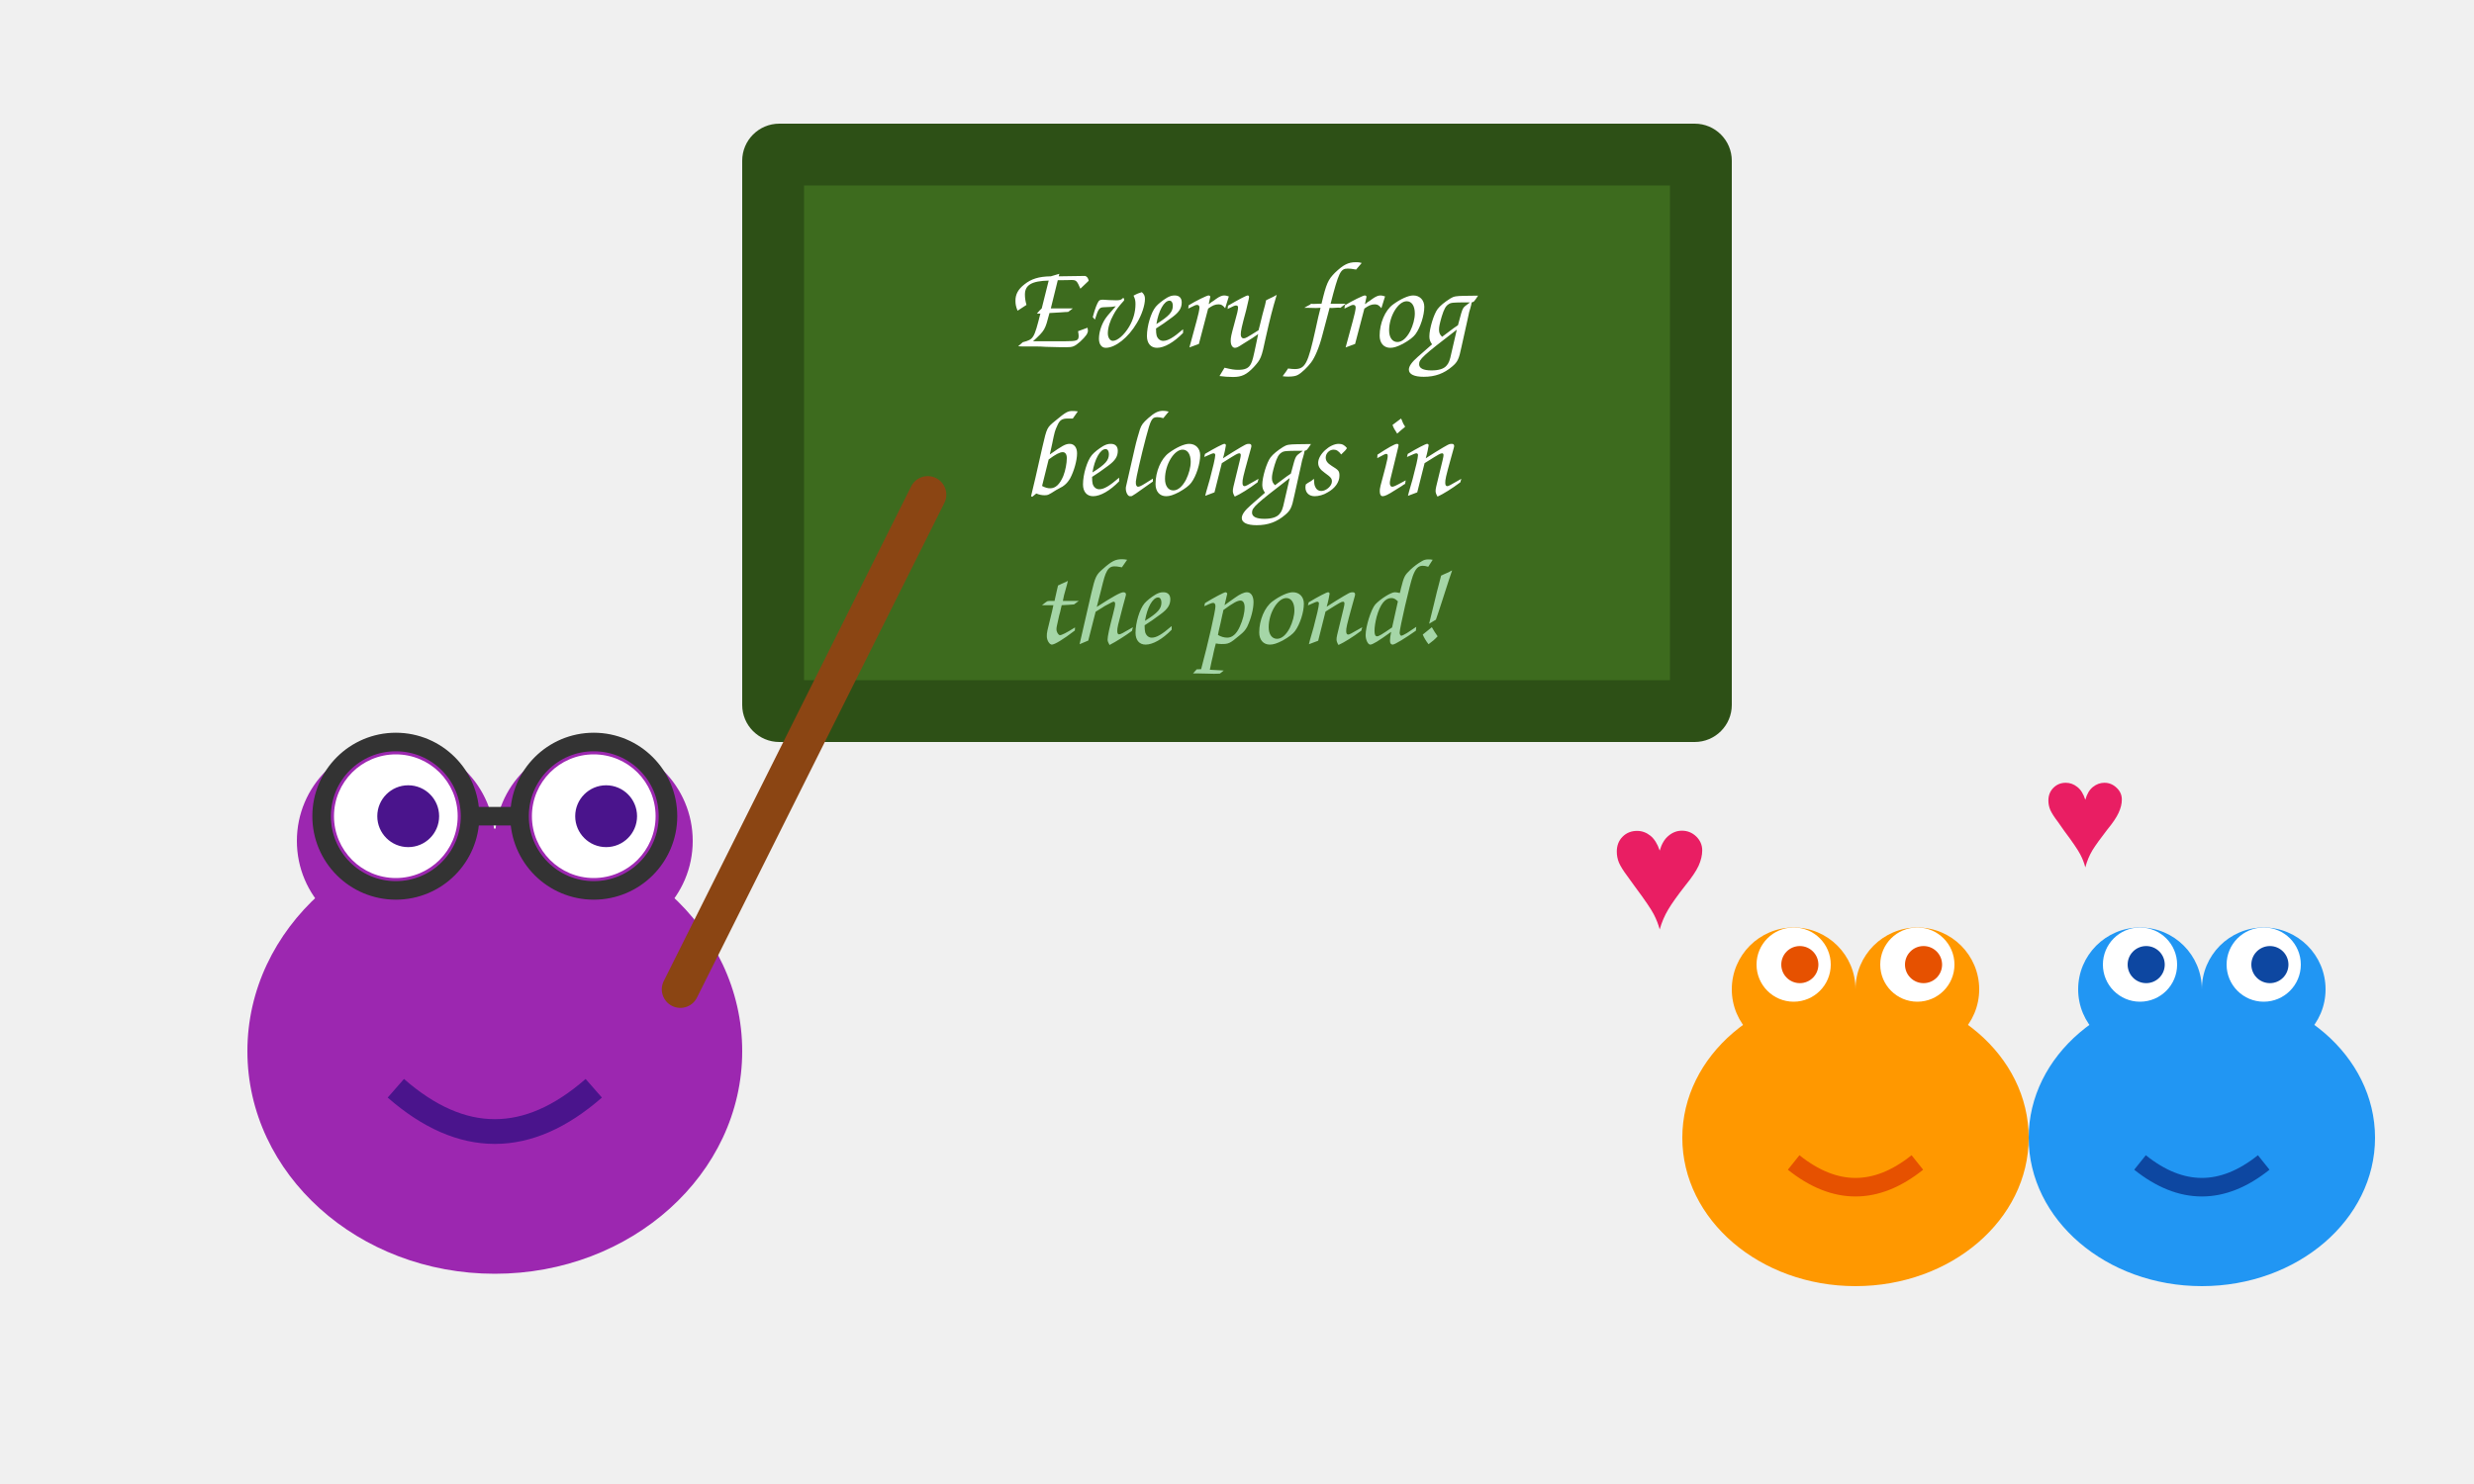
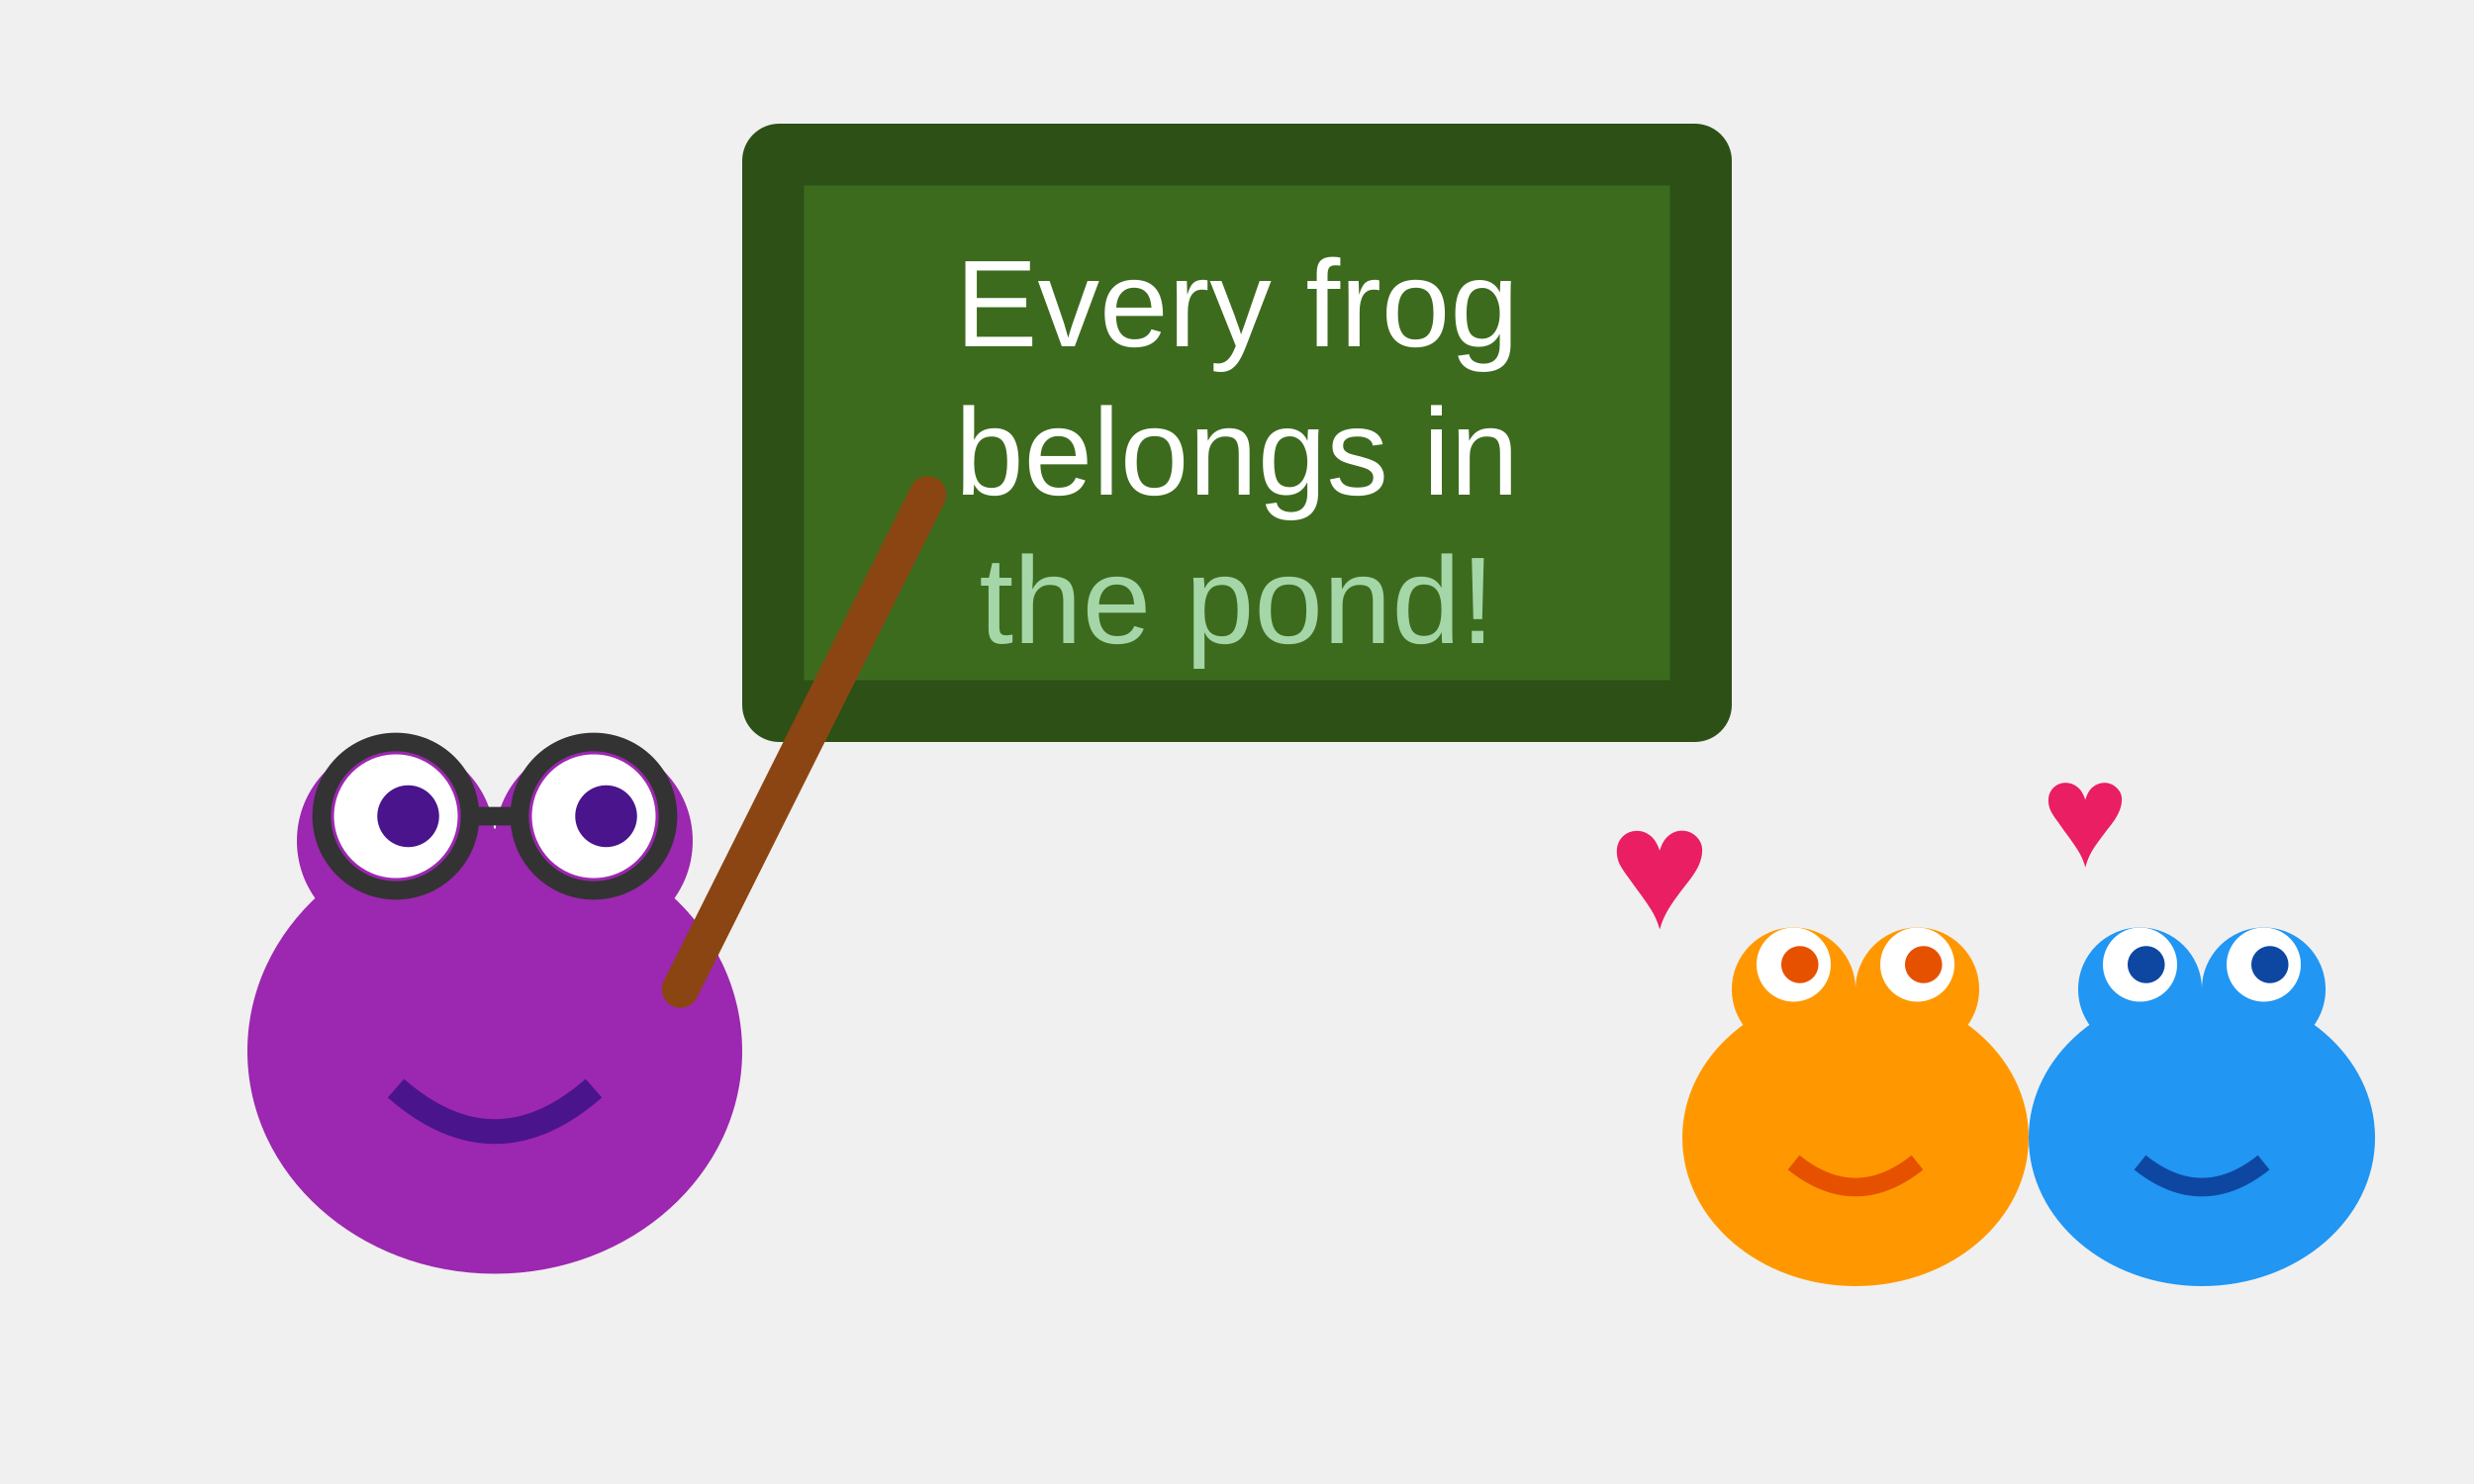
<svg xmlns="http://www.w3.org/2000/svg" viewBox="0 0 200 120">
  <rect x="60" y="10" width="80" height="50" fill="#2d5016" rx="3" />
  <rect x="65" y="15" width="70" height="40" fill="#3d6b1e" />
-   <text x="100" y="28" font-family="Comic Sans MS, cursive" font-size="10" fill="white" text-anchor="middle">Every frog</text>
-   <text x="100" y="40" font-family="Comic Sans MS, cursive" font-size="10" fill="white" text-anchor="middle">belongs in</text>
-   <text x="100" y="52" font-family="Comic Sans MS, cursive" font-size="10" fill="#a5d6a7" text-anchor="middle">the pond!</text>
+   <text x="100" y="28" font-family="Arial, sans-serif" font-size="10" fill="white" text-anchor="middle">Every frog</text>
+   <text x="100" y="40" font-family="Arial, sans-serif" font-size="10" fill="white" text-anchor="middle">belongs in</text>
+   <text x="100" y="52" font-family="Arial, sans-serif" font-size="10" fill="#a5d6a7" text-anchor="middle">the pond!</text>
  <ellipse cx="40" cy="85" rx="20" ry="18" fill="#9c27b0" />
  <circle cx="32" cy="68" r="8" fill="#9c27b0" />
  <circle cx="48" cy="68" r="8" fill="#9c27b0" />
  <circle cx="32" cy="66" r="5" fill="white" />
  <circle cx="48" cy="66" r="5" fill="white" />
  <circle cx="33" cy="66" r="2.5" fill="#4a148c" />
  <circle cx="49" cy="66" r="2.5" fill="#4a148c" />
  <path d="M 32 88 Q 40 95 48 88" stroke="#4a148c" stroke-width="2" fill="none" />
  <circle cx="32" cy="66" r="6" fill="none" stroke="#333" stroke-width="1.5" />
  <circle cx="48" cy="66" r="6" fill="none" stroke="#333" stroke-width="1.5" />
  <line x1="38" y1="66" x2="42" y2="66" stroke="#333" stroke-width="1.5" />
  <line x1="55" y1="80" x2="75" y2="40" stroke="#8B4513" stroke-width="3" stroke-linecap="round" />
  <ellipse cx="150" cy="92" rx="14" ry="12" fill="#ff9800" />
  <circle cx="145" cy="80" r="5" fill="#ff9800" />
  <circle cx="155" cy="80" r="5" fill="#ff9800" />
  <circle cx="145" cy="78" r="3" fill="white" />
  <circle cx="155" cy="78" r="3" fill="white" />
  <circle cx="145.5" cy="78" r="1.5" fill="#e65100" />
  <circle cx="155.5" cy="78" r="1.5" fill="#e65100" />
  <path d="M 145 94 Q 150 98 155 94" stroke="#e65100" stroke-width="1.5" fill="none" />
  <ellipse cx="178" cy="92" rx="14" ry="12" fill="#2196f3" />
  <circle cx="173" cy="80" r="5" fill="#2196f3" />
  <circle cx="183" cy="80" r="5" fill="#2196f3" />
  <circle cx="173" cy="78" r="3" fill="white" />
  <circle cx="183" cy="78" r="3" fill="white" />
  <circle cx="173.5" cy="78" r="1.5" fill="#0d47a1" />
  <circle cx="183.5" cy="78" r="1.5" fill="#0d47a1" />
  <path d="M 173 94 Q 178 98 183 94" stroke="#0d47a1" stroke-width="1.5" fill="none" />
  <text x="130" y="75" font-size="14" fill="#e91e63">♥</text>
  <text x="165" y="70" font-size="12" fill="#e91e63">♥</text>
</svg>
